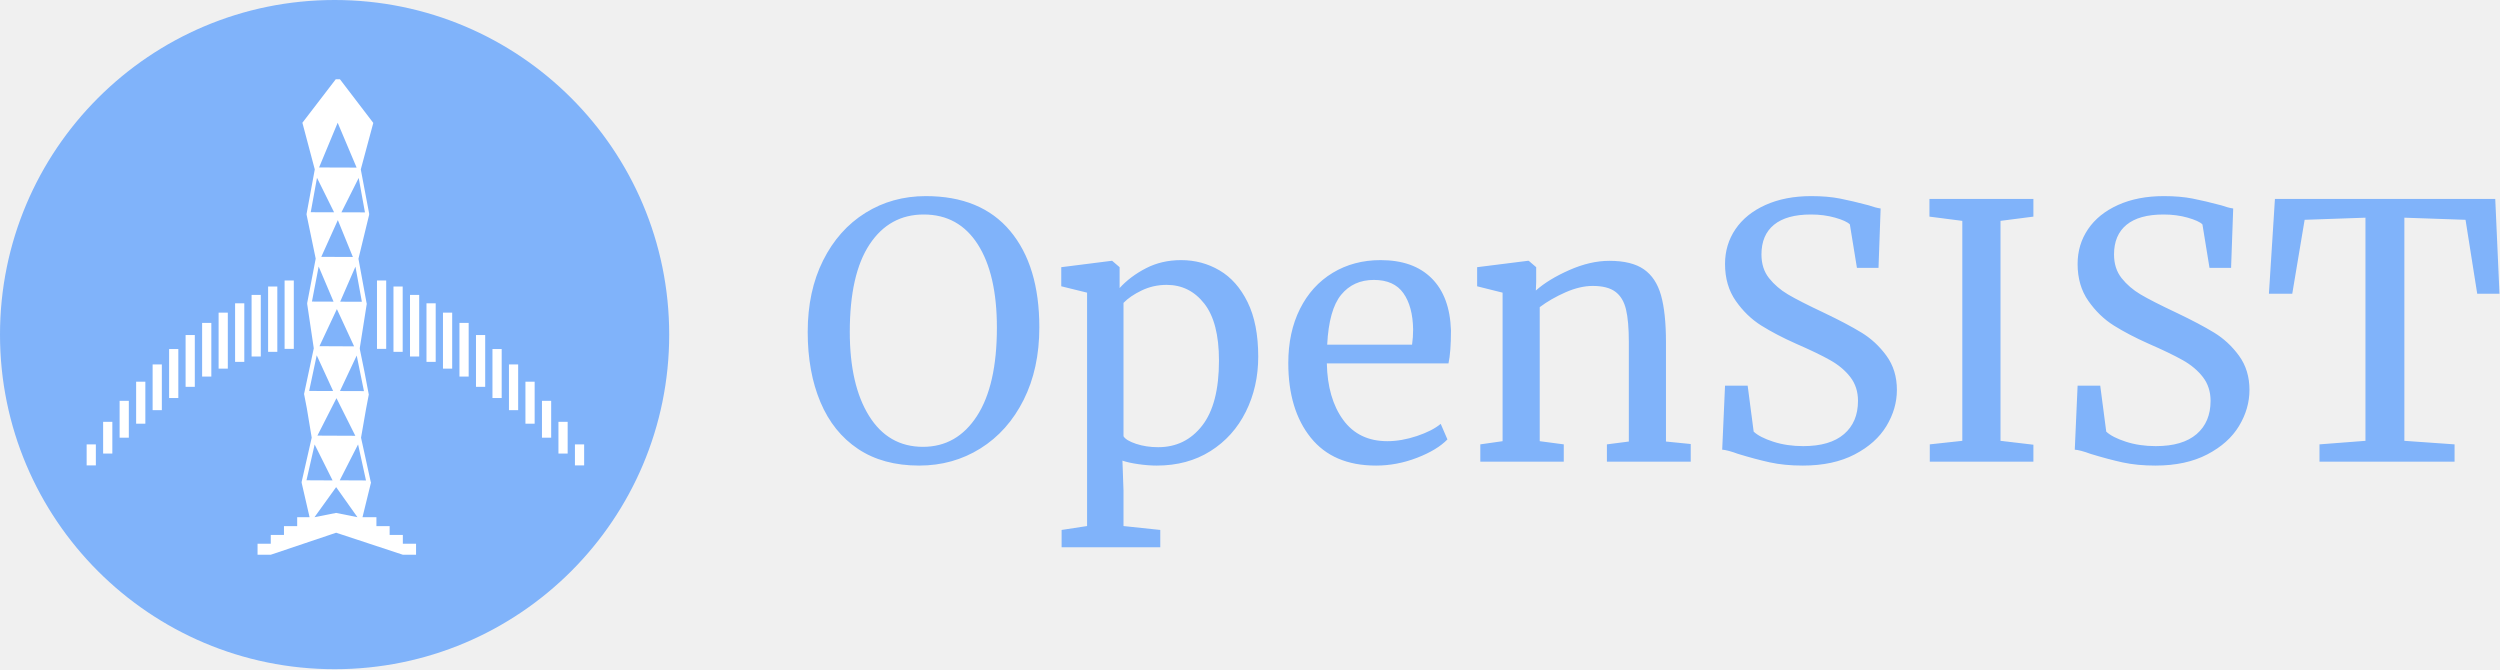
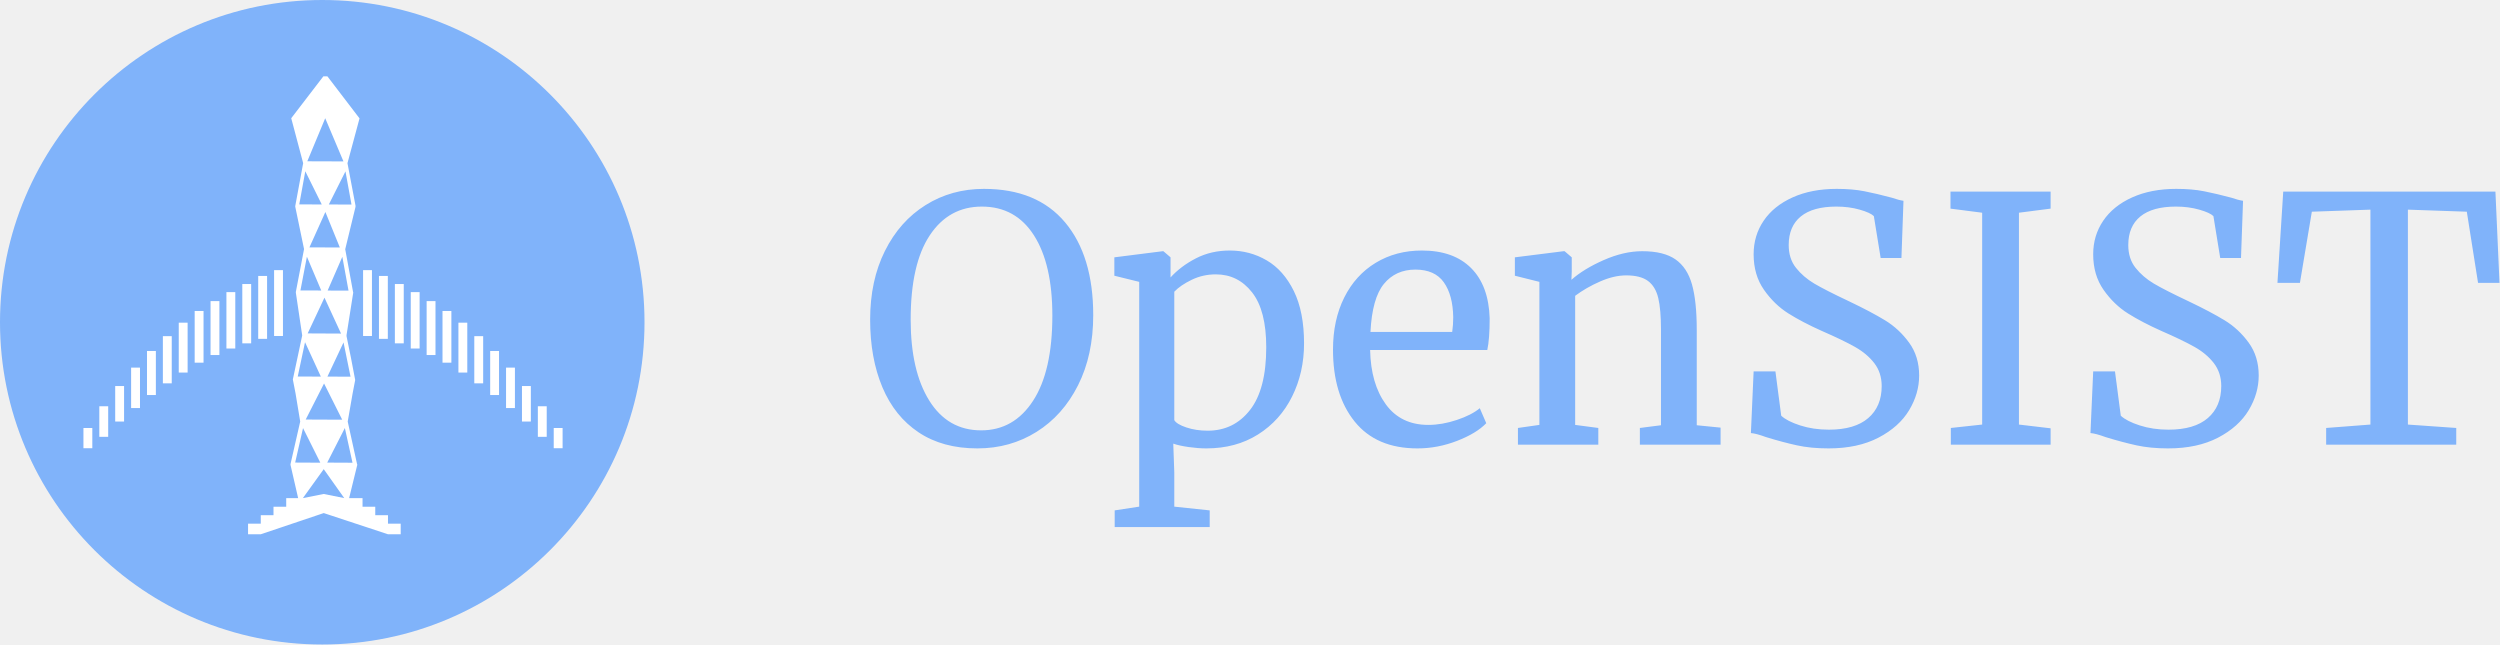
- <svg xmlns="http://www.w3.org/2000/svg" width="2036" height="545" viewBox="0 0 2036 545">
-   <path id="OpenSIST" fill="#80b3fa" fill-rule="evenodd" stroke="none" d="M 1926.432 177.28 L 1876.896 179.008 L 1866.816 239.2 L 1847.808 239.2 L 1852.704 162.016 L 2032.128 162.016 L 2035.584 239.2 L 2017.44 239.2 L 2007.936 179.008 L 1958.112 177.28 L 1958.112 359.008 L 1999.008 361.888 L 1999.008 376 L 1888.992 376 L 1888.992 361.888 L 1926.432 359.008 Z M 1755.36 379.168 C 1745.376 379.168 1736.448 378.304 1728.576 376.576 C 1720.704 374.848 1712.064 372.544 1702.656 369.664 C 1696.896 367.552 1692.576 366.4 1689.696 366.208 L 1692 314.08 L 1710.432 314.08 L 1715.328 351.52 C 1718.592 354.592 1723.92 357.328 1731.312 359.728 C 1738.704 362.128 1746.816 363.328 1755.648 363.328 C 1770.24 363.328 1781.328 360.064 1788.912 353.536 C 1796.496 347.008 1800.288 337.984 1800.288 326.464 C 1800.288 318.976 1798.224 312.544 1794.096 307.168 C 1789.968 301.792 1784.496 297.184 1777.68 293.344 C 1770.864 289.504 1761.504 284.992 1749.6 279.808 C 1738.848 275.008 1729.488 270.112 1721.52 265.12 C 1713.552 260.128 1706.64 253.456 1700.784 245.104 C 1694.928 236.752 1692 226.72 1692 215.008 C 1692 204.448 1694.832 194.992 1700.496 186.64 C 1706.16 178.288 1714.32 171.712 1724.976 166.912 C 1735.632 162.112 1748.064 159.712 1762.272 159.712 C 1771.104 159.712 1778.928 160.384 1785.744 161.728 C 1792.56 163.072 1800.288 164.896 1808.928 167.2 C 1812.768 168.544 1816.032 169.408 1818.72 169.792 L 1816.992 218.176 L 1799.424 218.176 L 1793.664 182.752 C 1791.744 180.832 1787.76 179.008 1781.712 177.28 C 1775.664 175.552 1769.088 174.688 1761.984 174.688 C 1748.736 174.688 1738.704 177.472 1731.888 183.04 C 1725.072 188.608 1721.664 196.672 1721.664 207.232 C 1721.664 214.912 1723.728 221.344 1727.856 226.528 C 1731.984 231.712 1737.12 236.128 1743.264 239.776 C 1749.408 243.424 1759.2 248.416 1772.64 254.752 C 1785.12 260.704 1795.296 266.08 1803.168 270.88 C 1811.04 275.68 1817.808 281.968 1823.472 289.744 C 1829.136 297.52 1831.968 306.784 1831.968 317.536 C 1831.968 327.712 1829.136 337.504 1823.472 346.912 C 1817.808 356.32 1809.168 364.048 1797.552 370.096 C 1785.936 376.144 1771.872 379.168 1755.36 379.168 Z M 1598.112 179.872 L 1571.328 176.416 L 1571.328 162.016 L 1656 162.016 L 1656 176.416 L 1629.216 179.872 L 1629.216 359.008 L 1656 362.176 L 1656 376 L 1571.616 376 L 1571.616 361.888 L 1598.112 359.008 Z M 1468.224 379.168 C 1458.24 379.168 1449.312 378.304 1441.44 376.576 C 1433.568 374.848 1424.928 372.544 1415.52 369.664 C 1409.76 367.552 1405.44 366.4 1402.56 366.208 L 1404.864 314.08 L 1423.296 314.08 L 1428.192 351.52 C 1431.456 354.592 1436.784 357.328 1444.176 359.728 C 1451.568 362.128 1459.68 363.328 1468.512 363.328 C 1483.104 363.328 1494.192 360.064 1501.776 353.536 C 1509.36 347.008 1513.152 337.984 1513.152 326.464 C 1513.152 318.976 1511.088 312.544 1506.96 307.168 C 1502.832 301.792 1497.36 297.184 1490.544 293.344 C 1483.728 289.504 1474.368 284.992 1462.464 279.808 C 1451.712 275.008 1442.352 270.112 1434.384 265.12 C 1426.416 260.128 1419.504 253.456 1413.648 245.104 C 1407.792 236.752 1404.864 226.72 1404.864 215.008 C 1404.864 204.448 1407.696 194.992 1413.36 186.64 C 1419.024 178.288 1427.184 171.712 1437.84 166.912 C 1448.496 162.112 1460.928 159.712 1475.136 159.712 C 1483.968 159.712 1491.792 160.384 1498.608 161.728 C 1505.424 163.072 1513.152 164.896 1521.792 167.2 C 1525.632 168.544 1528.896 169.408 1531.584 169.792 L 1529.856 218.176 L 1512.288 218.176 L 1506.528 182.752 C 1504.608 180.832 1500.624 179.008 1494.576 177.28 C 1488.528 175.552 1481.952 174.688 1474.848 174.688 C 1461.6 174.688 1451.568 177.472 1444.752 183.04 C 1437.936 188.608 1434.528 196.672 1434.528 207.232 C 1434.528 214.912 1436.592 221.344 1440.72 226.528 C 1444.848 231.712 1449.984 236.128 1456.128 239.776 C 1462.272 243.424 1472.064 248.416 1485.504 254.752 C 1497.984 260.704 1508.16 266.08 1516.032 270.88 C 1523.904 275.68 1530.672 281.968 1536.336 289.744 C 1542 297.52 1544.832 306.784 1544.832 317.536 C 1544.832 327.712 1542 337.504 1536.336 346.912 C 1530.672 356.32 1522.032 364.048 1510.416 370.096 C 1498.8 376.144 1484.736 379.168 1468.224 379.168 Z M 1223.712 238.336 L 1202.976 233.152 L 1202.976 217.6 L 1244.16 212.416 L 1245.024 212.416 L 1251.072 217.6 L 1251.072 229.696 L 1250.784 236.608 C 1257.696 230.464 1266.816 224.896 1278.144 219.904 C 1289.472 214.912 1300.32 212.416 1310.688 212.416 C 1322.784 212.416 1332.144 214.72 1338.768 219.328 C 1345.392 223.936 1350.048 230.992 1352.736 240.496 C 1355.424 250 1356.768 262.816 1356.768 278.944 L 1356.768 359.584 L 1376.928 361.6 L 1376.928 376 L 1308.672 376 L 1308.672 361.888 L 1326.528 359.584 L 1326.528 278.656 C 1326.528 267.328 1325.76 258.448 1324.224 252.016 C 1322.688 245.584 1319.808 240.784 1315.584 237.616 C 1311.36 234.448 1305.216 232.864 1297.152 232.864 C 1290.24 232.864 1282.848 234.592 1274.976 238.048 C 1267.104 241.504 1260.096 245.536 1253.952 250.144 L 1253.952 359.296 L 1273.536 361.888 L 1273.536 376 L 1205.568 376 L 1205.568 361.888 L 1223.712 359.296 Z M 1120.608 379.168 C 1097.376 379.168 1079.664 371.584 1067.472 356.416 C 1055.28 341.248 1049.184 320.992 1049.184 295.648 C 1049.184 278.944 1052.352 264.256 1058.688 251.584 C 1065.024 238.912 1073.904 229.12 1085.328 222.208 C 1096.752 215.296 1109.76 211.84 1124.352 211.84 C 1142.208 211.84 1156.08 216.784 1165.968 226.672 C 1175.856 236.56 1181.088 250.72 1181.664 269.152 C 1181.664 280.864 1180.992 289.792 1179.648 295.936 L 1080.576 295.936 C 1080.96 314.944 1085.376 330.256 1093.824 341.872 C 1102.272 353.488 1114.272 359.296 1129.824 359.296 C 1137.504 359.296 1145.52 357.904 1153.872 355.12 C 1162.224 352.336 1168.704 349.024 1173.312 345.184 L 1178.784 357.856 C 1173.216 363.616 1164.96 368.608 1154.016 372.832 C 1143.072 377.056 1131.936 379.168 1120.608 379.168 Z M 1149.984 280.672 C 1150.56 276.64 1150.848 272.512 1150.848 268.288 C 1150.656 255.808 1148.016 245.968 1142.928 238.768 C 1137.84 231.568 1129.824 227.968 1118.88 227.968 C 1107.744 227.968 1098.864 232 1092.24 240.064 C 1085.616 248.128 1081.824 261.664 1080.864 280.672 Z M 1024.704 290.464 C 1024.704 306.784 1021.344 321.712 1014.624 335.248 C 1007.904 348.784 998.304 359.488 985.824 367.36 C 973.344 375.232 958.752 379.168 942.048 379.168 C 937.44 379.168 932.448 378.784 927.072 378.016 C 921.696 377.248 917.376 376.288 914.112 375.136 L 914.976 399.328 L 914.976 428.416 L 944.928 431.584 L 944.928 445.696 L 864.576 445.696 L 864.576 431.584 L 885.312 428.416 L 885.312 238.336 L 864.288 233.152 L 864.288 217.6 L 905.184 212.416 L 905.76 212.416 L 911.808 217.6 L 911.808 234.592 C 917.568 228.256 924.72 222.88 933.264 218.464 C 941.808 214.048 951.36 211.84 961.92 211.84 C 973.248 211.84 983.664 214.624 993.168 220.192 C 1002.672 225.76 1010.304 234.4 1016.064 246.112 C 1021.824 257.824 1024.704 272.608 1024.704 290.464 Z M 950.112 232 C 942.816 232 936 233.536 929.664 236.608 C 923.328 239.68 918.432 243.04 914.976 246.688 L 914.976 355.264 C 916.32 357.568 919.728 359.632 925.2 361.456 C 930.672 363.28 936.672 364.192 943.2 364.192 C 957.984 364.192 969.936 358.336 979.056 346.624 C 988.176 334.912 992.736 317.248 992.736 293.632 C 992.736 272.896 988.752 257.44 980.784 247.264 C 972.816 237.088 962.592 232 950.112 232 Z M 748.512 379.168 C 728.928 379.168 712.368 374.656 698.832 365.632 C 685.296 356.608 675.072 343.888 668.16 327.472 C 661.248 311.056 657.792 292 657.792 270.304 C 657.792 248.224 661.968 228.832 670.32 212.128 C 678.672 195.424 690.144 182.512 704.736 173.392 C 719.328 164.272 735.744 159.712 753.984 159.712 C 783.936 159.712 806.832 169.168 822.672 188.08 C 838.512 206.992 846.432 233.152 846.432 266.56 C 846.432 289.024 842.16 308.752 833.616 325.744 C 825.072 342.736 813.36 355.888 798.48 365.2 C 783.6 374.512 766.944 379.168 748.512 379.168 Z M 752.256 174.688 C 733.632 174.688 718.944 182.8 708.192 199.024 C 697.44 215.248 692.064 239.008 692.064 270.304 C 692.064 299.104 697.296 321.904 707.76 338.704 C 718.224 355.504 732.864 363.904 751.68 363.904 C 770.112 363.904 784.752 355.552 795.6 338.848 C 806.448 322.144 811.872 298.144 811.872 266.848 C 811.872 237.856 806.688 215.248 796.32 199.024 C 785.952 182.8 771.264 174.688 752.256 174.688 Z" />
+ <svg xmlns="http://www.w3.org/2000/svg" width="2114" height="545" viewBox="0 0 2114 545">
+   <path id="OpenSIST" fill="#80b3fa" fill-rule="evenodd" stroke="none" d="M 2004.432 177.28 L 1954.896 179.008 L 1944.816 239.2 L 1925.808 239.2 L 1930.704 162.016 L 2110.128 162.016 L 2113.584 239.2 L 2095.44 239.2 L 2085.936 179.008 L 2036.112 177.28 L 2036.112 359.008 L 2077.008 361.888 L 2077.008 376 L 1966.992 376 L 1966.992 361.888 L 2004.432 359.008 Z M 1833.36 379.168 C 1823.376 379.168 1814.448 378.304 1806.576 376.576 C 1798.704 374.848 1790.064 372.544 1780.656 369.664 C 1774.896 367.552 1770.576 366.4 1767.696 366.208 L 1770 314.08 L 1788.432 314.08 L 1793.328 351.52 C 1796.592 354.592 1801.92 357.328 1809.312 359.728 C 1816.704 362.128 1824.816 363.328 1833.648 363.328 C 1848.24 363.328 1859.328 360.064 1866.912 353.536 C 1874.496 347.008 1878.288 337.984 1878.288 326.464 C 1878.288 318.976 1876.224 312.544 1872.096 307.168 C 1867.968 301.792 1862.496 297.184 1855.68 293.344 C 1848.864 289.504 1839.504 284.992 1827.6 279.808 C 1816.848 275.008 1807.488 270.112 1799.52 265.12 C 1791.552 260.128 1784.64 253.456 1778.784 245.104 C 1772.928 236.752 1770 226.72 1770 215.008 C 1770 204.448 1772.832 194.992 1778.496 186.64 C 1784.16 178.288 1792.32 171.712 1802.976 166.912 C 1813.632 162.112 1826.064 159.712 1840.272 159.712 C 1849.104 159.712 1856.928 160.384 1863.744 161.728 C 1870.56 163.072 1878.288 164.896 1886.928 167.2 C 1890.768 168.544 1894.032 169.408 1896.72 169.792 L 1894.992 218.176 L 1877.424 218.176 L 1871.664 182.752 C 1869.744 180.832 1865.76 179.008 1859.712 177.28 C 1853.664 175.552 1847.088 174.688 1839.984 174.688 C 1826.736 174.688 1816.704 177.472 1809.888 183.04 C 1803.072 188.608 1799.664 196.672 1799.664 207.232 C 1799.664 214.912 1801.728 221.344 1805.856 226.528 C 1809.984 231.712 1815.12 236.128 1821.264 239.776 C 1827.408 243.424 1837.2 248.416 1850.64 254.752 C 1863.12 260.704 1873.296 266.08 1881.168 270.88 C 1889.04 275.68 1895.808 281.968 1901.472 289.744 C 1907.136 297.52 1909.968 306.784 1909.968 317.536 C 1909.968 327.712 1907.136 337.504 1901.472 346.912 C 1895.808 356.32 1887.168 364.048 1875.552 370.096 C 1863.936 376.144 1849.872 379.168 1833.36 379.168 Z M 1676.112 179.872 L 1649.328 176.416 L 1649.328 162.016 L 1734 162.016 L 1734 176.416 L 1707.216 179.872 L 1707.216 359.008 L 1734 362.176 L 1734 376 L 1649.616 376 L 1649.616 361.888 L 1676.112 359.008 Z M 1546.224 379.168 C 1536.24 379.168 1527.312 378.304 1519.44 376.576 C 1511.568 374.848 1502.928 372.544 1493.52 369.664 C 1487.76 367.552 1483.44 366.4 1480.56 366.208 L 1482.864 314.08 L 1501.296 314.08 L 1506.192 351.52 C 1509.456 354.592 1514.784 357.328 1522.176 359.728 C 1529.568 362.128 1537.68 363.328 1546.512 363.328 C 1561.104 363.328 1572.192 360.064 1579.776 353.536 C 1587.36 347.008 1591.152 337.984 1591.152 326.464 C 1591.152 318.976 1589.088 312.544 1584.96 307.168 C 1580.832 301.792 1575.36 297.184 1568.544 293.344 C 1561.728 289.504 1552.368 284.992 1540.464 279.808 C 1529.712 275.008 1520.352 270.112 1512.384 265.12 C 1504.416 260.128 1497.504 253.456 1491.648 245.104 C 1485.792 236.752 1482.864 226.72 1482.864 215.008 C 1482.864 204.448 1485.696 194.992 1491.36 186.64 C 1497.024 178.288 1505.184 171.712 1515.84 166.912 C 1526.496 162.112 1538.928 159.712 1553.136 159.712 C 1561.968 159.712 1569.792 160.384 1576.608 161.728 C 1583.424 163.072 1591.152 164.896 1599.792 167.2 C 1603.632 168.544 1606.896 169.408 1609.584 169.792 L 1607.856 218.176 L 1590.288 218.176 L 1584.528 182.752 C 1582.608 180.832 1578.624 179.008 1572.576 177.28 C 1566.528 175.552 1559.952 174.688 1552.848 174.688 C 1539.6 174.688 1529.568 177.472 1522.752 183.04 C 1515.936 188.608 1512.528 196.672 1512.528 207.232 C 1512.528 214.912 1514.592 221.344 1518.72 226.528 C 1522.848 231.712 1527.984 236.128 1534.128 239.776 C 1540.272 243.424 1550.064 248.416 1563.504 254.752 C 1575.984 260.704 1586.16 266.08 1594.032 270.88 C 1601.904 275.68 1608.672 281.968 1614.336 289.744 C 1620 297.52 1622.832 306.784 1622.832 317.536 C 1622.832 327.712 1620 337.504 1614.336 346.912 C 1608.672 356.32 1600.032 364.048 1588.416 370.096 C 1576.8 376.144 1562.736 379.168 1546.224 379.168 Z M 1301.712 238.336 L 1280.976 233.152 L 1280.976 217.6 L 1322.16 212.416 L 1323.024 212.416 L 1329.072 217.6 L 1329.072 229.696 L 1328.784 236.608 C 1335.696 230.464 1344.816 224.896 1356.144 219.904 C 1367.472 214.912 1378.32 212.416 1388.688 212.416 C 1400.784 212.416 1410.144 214.72 1416.768 219.328 C 1423.392 223.936 1428.048 230.992 1430.736 240.496 C 1433.424 250 1434.768 262.816 1434.768 278.944 L 1434.768 359.584 L 1454.928 361.6 L 1454.928 376 L 1386.672 376 L 1386.672 361.888 L 1404.528 359.584 L 1404.528 278.656 C 1404.528 267.328 1403.76 258.448 1402.224 252.016 C 1400.688 245.584 1397.808 240.784 1393.584 237.616 C 1389.36 234.448 1383.216 232.864 1375.152 232.864 C 1368.24 232.864 1360.848 234.592 1352.976 238.048 C 1345.104 241.504 1338.096 245.536 1331.952 250.144 L 1331.952 359.296 L 1351.536 361.888 L 1351.536 376 L 1283.568 376 L 1283.568 361.888 L 1301.712 359.296 Z M 1198.608 379.168 C 1175.376 379.168 1157.664 371.584 1145.472 356.416 C 1133.28 341.248 1127.184 320.992 1127.184 295.648 C 1127.184 278.944 1130.352 264.256 1136.688 251.584 C 1143.024 238.912 1151.904 229.12 1163.328 222.208 C 1174.752 215.296 1187.76 211.84 1202.352 211.84 C 1220.208 211.84 1234.08 216.784 1243.968 226.672 C 1253.856 236.56 1259.088 250.72 1259.664 269.152 C 1259.664 280.864 1258.992 289.792 1257.648 295.936 L 1158.576 295.936 C 1158.96 314.944 1163.376 330.256 1171.824 341.872 C 1180.272 353.488 1192.272 359.296 1207.824 359.296 C 1215.504 359.296 1223.52 357.904 1231.872 355.12 C 1240.224 352.336 1246.704 349.024 1251.312 345.184 L 1256.784 357.856 C 1251.216 363.616 1242.96 368.608 1232.016 372.832 C 1221.072 377.056 1209.936 379.168 1198.608 379.168 Z M 1227.984 280.672 C 1228.56 276.64 1228.848 272.512 1228.848 268.288 C 1228.656 255.808 1226.016 245.968 1220.928 238.768 C 1215.84 231.568 1207.824 227.968 1196.88 227.968 C 1185.744 227.968 1176.864 232 1170.24 240.064 C 1163.616 248.128 1159.824 261.664 1158.864 280.672 Z M 1102.704 290.464 C 1102.704 306.784 1099.344 321.712 1092.624 335.248 C 1085.904 348.784 1076.304 359.488 1063.824 367.36 C 1051.344 375.232 1036.752 379.168 1020.048 379.168 C 1015.44 379.168 1010.448 378.784 1005.072 378.016 C 999.696 377.248 995.376 376.288 992.112 375.136 L 992.976 399.328 L 992.976 428.416 L 1022.928 431.584 L 1022.928 445.696 L 942.576 445.696 L 942.576 431.584 L 963.312 428.416 L 963.312 238.336 L 942.288 233.152 L 942.288 217.6 L 983.184 212.416 L 983.76 212.416 L 989.808 217.6 L 989.808 234.592 C 995.568 228.256 1002.72 222.88 1011.264 218.464 C 1019.808 214.048 1029.36 211.84 1039.92 211.84 C 1051.248 211.84 1061.664 214.624 1071.168 220.192 C 1080.672 225.76 1088.304 234.4 1094.064 246.112 C 1099.824 257.824 1102.704 272.608 1102.704 290.464 Z M 1028.112 232 C 1020.816 232 1014 233.536 1007.664 236.608 C 1001.328 239.68 996.432 243.04 992.976 246.688 L 992.976 355.264 C 994.32 357.568 997.728 359.632 1003.2 361.456 C 1008.672 363.28 1014.672 364.192 1021.2 364.192 C 1035.984 364.192 1047.936 358.336 1057.056 346.624 C 1066.176 334.912 1070.736 317.248 1070.736 293.632 C 1070.736 272.896 1066.752 257.44 1058.784 247.264 C 1050.816 237.088 1040.592 232 1028.112 232 Z M 826.512 379.168 C 806.928 379.168 790.368 374.656 776.832 365.632 C 763.296 356.608 753.072 343.888 746.16 327.472 C 739.248 311.056 735.792 292 735.792 270.304 C 735.792 248.224 739.968 228.832 748.32 212.128 C 756.672 195.424 768.144 182.512 782.736 173.392 C 797.328 164.272 813.744 159.712 831.984 159.712 C 861.936 159.712 884.832 169.168 900.672 188.08 C 916.512 206.992 924.432 233.152 924.432 266.56 C 924.432 289.024 920.16 308.752 911.616 325.744 C 903.072 342.736 891.36 355.888 876.48 365.2 C 861.6 374.512 844.944 379.168 826.512 379.168 Z M 830.256 174.688 C 811.632 174.688 796.944 182.8 786.192 199.024 C 775.44 215.248 770.064 239.008 770.064 270.304 C 770.064 299.104 775.296 321.904 785.76 338.704 C 796.224 355.504 810.864 363.904 829.68 363.904 C 848.112 363.904 862.752 355.552 873.6 338.848 C 884.448 322.144 889.872 298.144 889.872 266.848 C 889.872 237.856 884.688 215.248 874.32 199.024 C 863.952 182.8 849.264 174.688 830.256 174.688 Z" />
  <g id="dark">
    <path id="Path" fill="#80b3fa" stroke="none" d="M 545 272.5 C 545 422.998 422.998 545 272.5 545 C 122.002 545 0 422.998 0 272.5 C 0 122.002 122.002 0 272.5 0 C 422.998 0 545 122.002 545 272.5 Z" />
    <path id="path1" fill="#ffffff" stroke="none" d="M 395.139 272.855 L 387.642 272.855 L 387.642 315.035 L 395.139 315.035 L 395.139 272.855 Z" />
    <path id="path2" fill="#ffffff" stroke="none" d="M 381.683 262.976 L 374.182 262.976 L 374.182 306.675 L 381.683 306.675 L 381.683 262.976 Z" />
    <path id="path3" fill="#ffffff" stroke="none" d="M 354.829 247.016 L 347.331 247.016 L 347.331 294.705 L 354.829 294.705 L 354.829 247.016 Z" />
    <path id="path4" fill="#ffffff" stroke="none" d="M 368.255 254.616 L 360.758 254.616 L 360.758 300.215 L 368.255 300.215 L 368.255 254.616 Z" />
    <path id="path5" fill="#ffffff" stroke="none" d="M 341.403 240.176 L 333.905 240.176 L 333.905 290.335 L 341.403 290.335 L 341.403 240.176 Z" />
    <path id="path6" fill="#ffffff" stroke="none" d="M 327.945 233.336 L 320.447 233.336 L 320.447 286.536 L 327.945 286.536 L 327.945 233.336 Z" />
    <path id="path7" fill="#ffffff" stroke="none" d="M 314.519 228.428 L 307.021 228.428 L 307.021 284.116 L 314.519 284.116 L 314.519 228.428 Z" />
    <path id="path8" fill="#ffffff" stroke="none" d="M 408.567 284.256 L 401.066 284.256 L 401.066 324.155 L 408.567 324.155 L 408.567 284.256 Z" />
    <path id="path9" fill="#ffffff" stroke="none" d="M 421.991 296.795 L 414.494 296.795 L 414.494 334.034 L 421.991 334.034 L 421.991 296.795 Z" />
    <path id="path10" fill="#ffffff" stroke="none" d="M 435.419 310.855 L 427.918 310.855 L 427.918 345.054 L 435.419 345.054 L 435.419 310.855 Z" />
    <path id="path11" fill="#ffffff" stroke="none" d="M 448.876 326.435 L 441.378 326.435 L 441.378 356.454 L 448.876 356.454 L 448.876 326.435 Z" />
    <path id="path12" fill="#ffffff" stroke="none" d="M 462.303 343.534 L 454.803 343.534 L 454.803 369.374 L 462.303 369.374 L 462.303 343.534 Z" />
    <path id="path13" fill="#ffffff" stroke="none" d="M 475.728 361.919 L 468.23 361.919 L 468.23 379.022 L 475.728 379.022 L 475.728 361.919 Z" />
    <path id="path14" fill="#ffffff" stroke="none" d="M 151.152 272.855 L 158.65 272.855 L 158.65 315.035 L 151.152 315.035 L 151.152 272.855 Z" />
    <path id="path15" fill="#ffffff" stroke="none" d="M 164.61 262.976 L 172.108 262.976 L 172.108 306.675 L 164.61 306.675 L 164.61 262.976 Z" />
    <path id="path16" fill="#ffffff" stroke="none" d="M 191.462 247.016 L 198.96 247.016 L 198.96 294.705 L 191.462 294.705 L 191.462 247.016 Z" />
    <path id="path17" fill="#ffffff" stroke="none" d="M 178.036 254.616 L 185.534 254.616 L 185.534 300.215 L 178.036 300.215 L 178.036 254.616 Z" />
    <path id="path18" fill="#ffffff" stroke="none" d="M 204.888 240.176 L 212.386 240.176 L 212.386 290.335 L 204.888 290.335 L 204.888 240.176 Z" />
    <path id="path19" fill="#ffffff" stroke="none" d="M 218.346 233.336 L 225.844 233.336 L 225.844 286.536 L 218.346 286.536 L 218.346 233.336 Z" />
    <path id="path20" fill="#ffffff" stroke="none" d="M 231.772 228.428 L 239.27 228.428 L 239.27 284.116 L 231.772 284.116 L 231.772 228.428 Z" />
    <path id="path21" fill="#ffffff" stroke="none" d="M 137.725 284.256 L 145.223 284.256 L 145.223 324.155 L 137.725 324.155 L 137.725 284.256 Z" />
    <path id="path22" fill="#ffffff" stroke="none" d="M 124.299 296.795 L 131.798 296.795 L 131.798 334.034 L 124.299 334.034 L 124.299 296.795 Z" />
    <path id="path23" fill="#ffffff" stroke="none" d="M 110.873 310.855 L 118.371 310.855 L 118.371 345.054 L 110.873 345.054 L 110.873 310.855 Z" />
    <path id="path24" fill="#ffffff" stroke="none" d="M 97.416 326.435 L 104.914 326.435 L 104.914 356.454 L 97.416 356.454 L 97.416 326.435 Z" />
    <path id="path25" fill="#ffffff" stroke="none" d="M 83.989 343.534 L 91.487 343.534 L 91.487 369.374 L 83.989 369.374 L 83.989 343.534 Z" />
    <path id="path26" fill="#ffffff" stroke="none" d="M 70.563 361.919 L 78.061 361.919 L 78.061 379.022 L 70.563 379.022 L 70.563 361.919 Z" />
    <path id="path27" fill="#ffffff" stroke="none" d="M 328.076 435.641 L 317.319 435.641 L 317.319 428.47 L 306.562 428.47 L 306.562 421.206 L 295.216 421.206 L 301.909 393.895 C 302.01 393.659 302.112 393.386 302.112 393.114 C 302.112 392.773 302.01 392.468 301.874 392.196 L 294.096 356.767 C 294.096 356.666 294.062 356.564 294.028 356.462 L 298.138 332.888 L 300.346 321.339 L 296.711 302.248 L 293.009 284.177 C 293.009 284.177 293.077 284.008 293.077 283.906 C 293.077 283.804 293.009 283.77 292.975 283.668 L 298.613 247.933 C 298.613 247.933 298.715 247.662 298.715 247.526 C 298.715 247.39 298.647 247.254 298.613 247.118 C 298.613 247.084 298.613 247.016 298.579 246.983 C 298.579 246.88 298.579 246.779 298.512 246.677 L 291.922 210.772 C 291.922 210.772 291.922 210.772 291.922 210.738 L 300.617 174.936 C 300.617 174.392 300.617 175.004 300.617 174.732 C 300.617 174.427 300.617 174.936 300.617 173.883 L 293.824 137.979 C 293.824 138.047 293.824 137.944 293.824 137.979 L 304.014 100.104 L 276.84 64.539 L 273.443 64.539 L 246.268 99.968 L 256.357 137.979 L 249.665 174.223 C 249.665 174.223 249.665 174.358 249.665 174.427 C 249.665 174.528 249.631 174.664 249.665 174.766 L 257.104 210.636 L 250.175 246.779 C 250.175 246.779 250.175 246.847 250.175 246.88 L 250.175 246.948 C 250.175 246.948 250.175 247.016 250.175 247.05 C 250.175 247.22 250.107 247.39 250.175 247.56 L 255.542 283.668 L 251.67 301.909 L 247.627 320.863 L 249.903 332.616 L 253.843 356.36 C 253.843 356.36 253.843 356.462 253.843 356.496 L 245.657 392.432 C 245.657 392.432 245.657 392.672 245.657 392.773 C 245.657 392.909 245.623 393.013 245.657 393.146 L 252.111 421.206 L 242.023 421.206 L 242.023 428.47 L 231.266 428.47 L 231.266 435.641 L 220.51 435.641 L 220.51 442.812 L 209.753 442.812 L 209.753 451.776 L 220.51 451.776 L 273.749 433.849 L 328.076 451.776 L 338.832 451.776 L 338.832 442.812 L 328.076 442.812 L 328.076 435.641 Z M 274.021 324.26 L 289.374 354.899 L 258.497 354.763 L 274.021 324.26 Z M 274.36 251.704 L 288.389 282.072 L 260.161 281.936 L 274.36 251.704 Z M 290.427 136.484 L 259.856 136.382 L 275.006 99.968 L 290.427 136.484 Z M 275.141 179.25 L 287.37 209.278 L 261.656 209.176 L 275.141 179.25 Z M 273.749 396.713 L 291.106 421.206 L 273.749 417.714 L 256.119 421.206 L 273.749 396.713 Z M 276.67 391.21 L 291.616 361.93 L 298.07 391.278 L 276.704 391.177 L 276.67 391.21 Z M 276.874 318.451 L 290.495 289.544 L 296.405 318.519 L 276.874 318.451 Z M 277.044 245.692 L 289.476 217.158 L 294.707 245.759 L 277.044 245.692 Z M 278.057 172.898 L 292.125 144.908 L 297.221 172.966 L 278.057 172.898 Z M 258.157 144.806 L 272.084 172.898 L 253.062 172.83 L 258.157 144.806 Z M 259.516 217.056 L 271.643 245.658 L 254.047 245.59 L 259.516 217.056 Z M 257.954 289.409 L 271.303 318.451 L 251.771 318.383 L 257.919 289.409 L 257.954 289.409 Z M 256.221 361.93 L 270.861 391.245 L 249.597 391.141 L 256.255 361.93 L 256.221 361.93 Z" />
  </g>
</svg>
